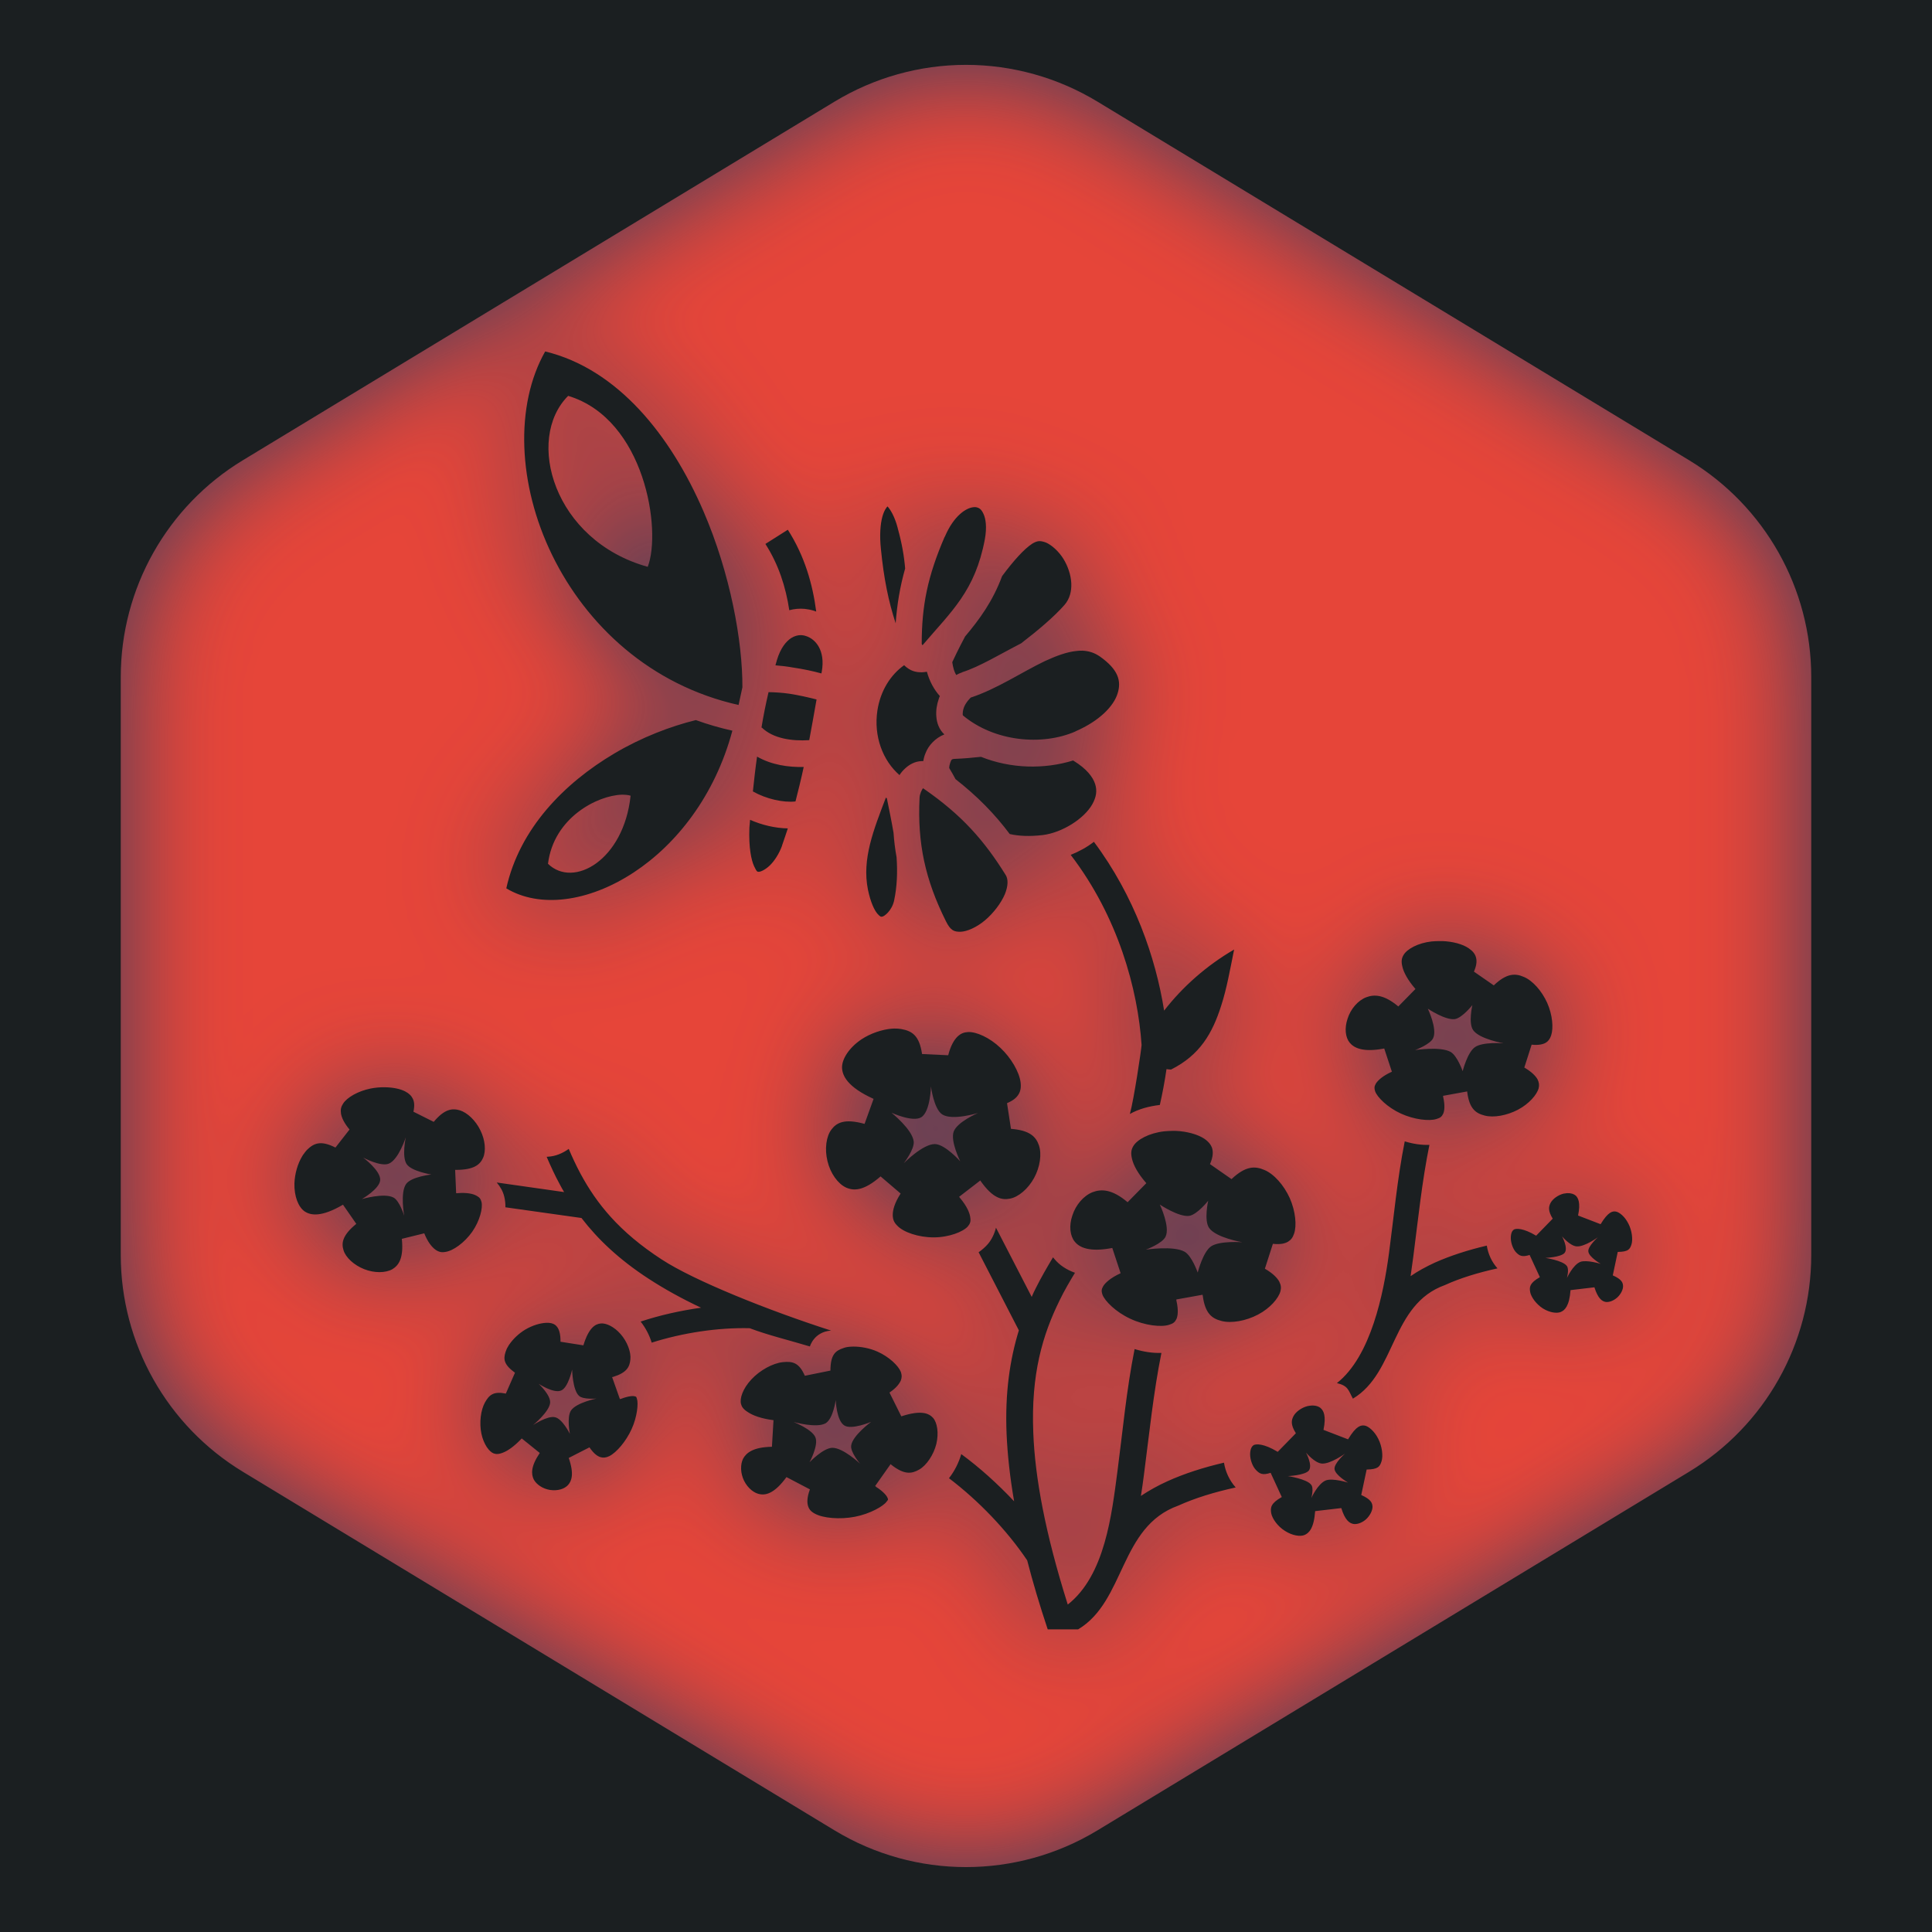
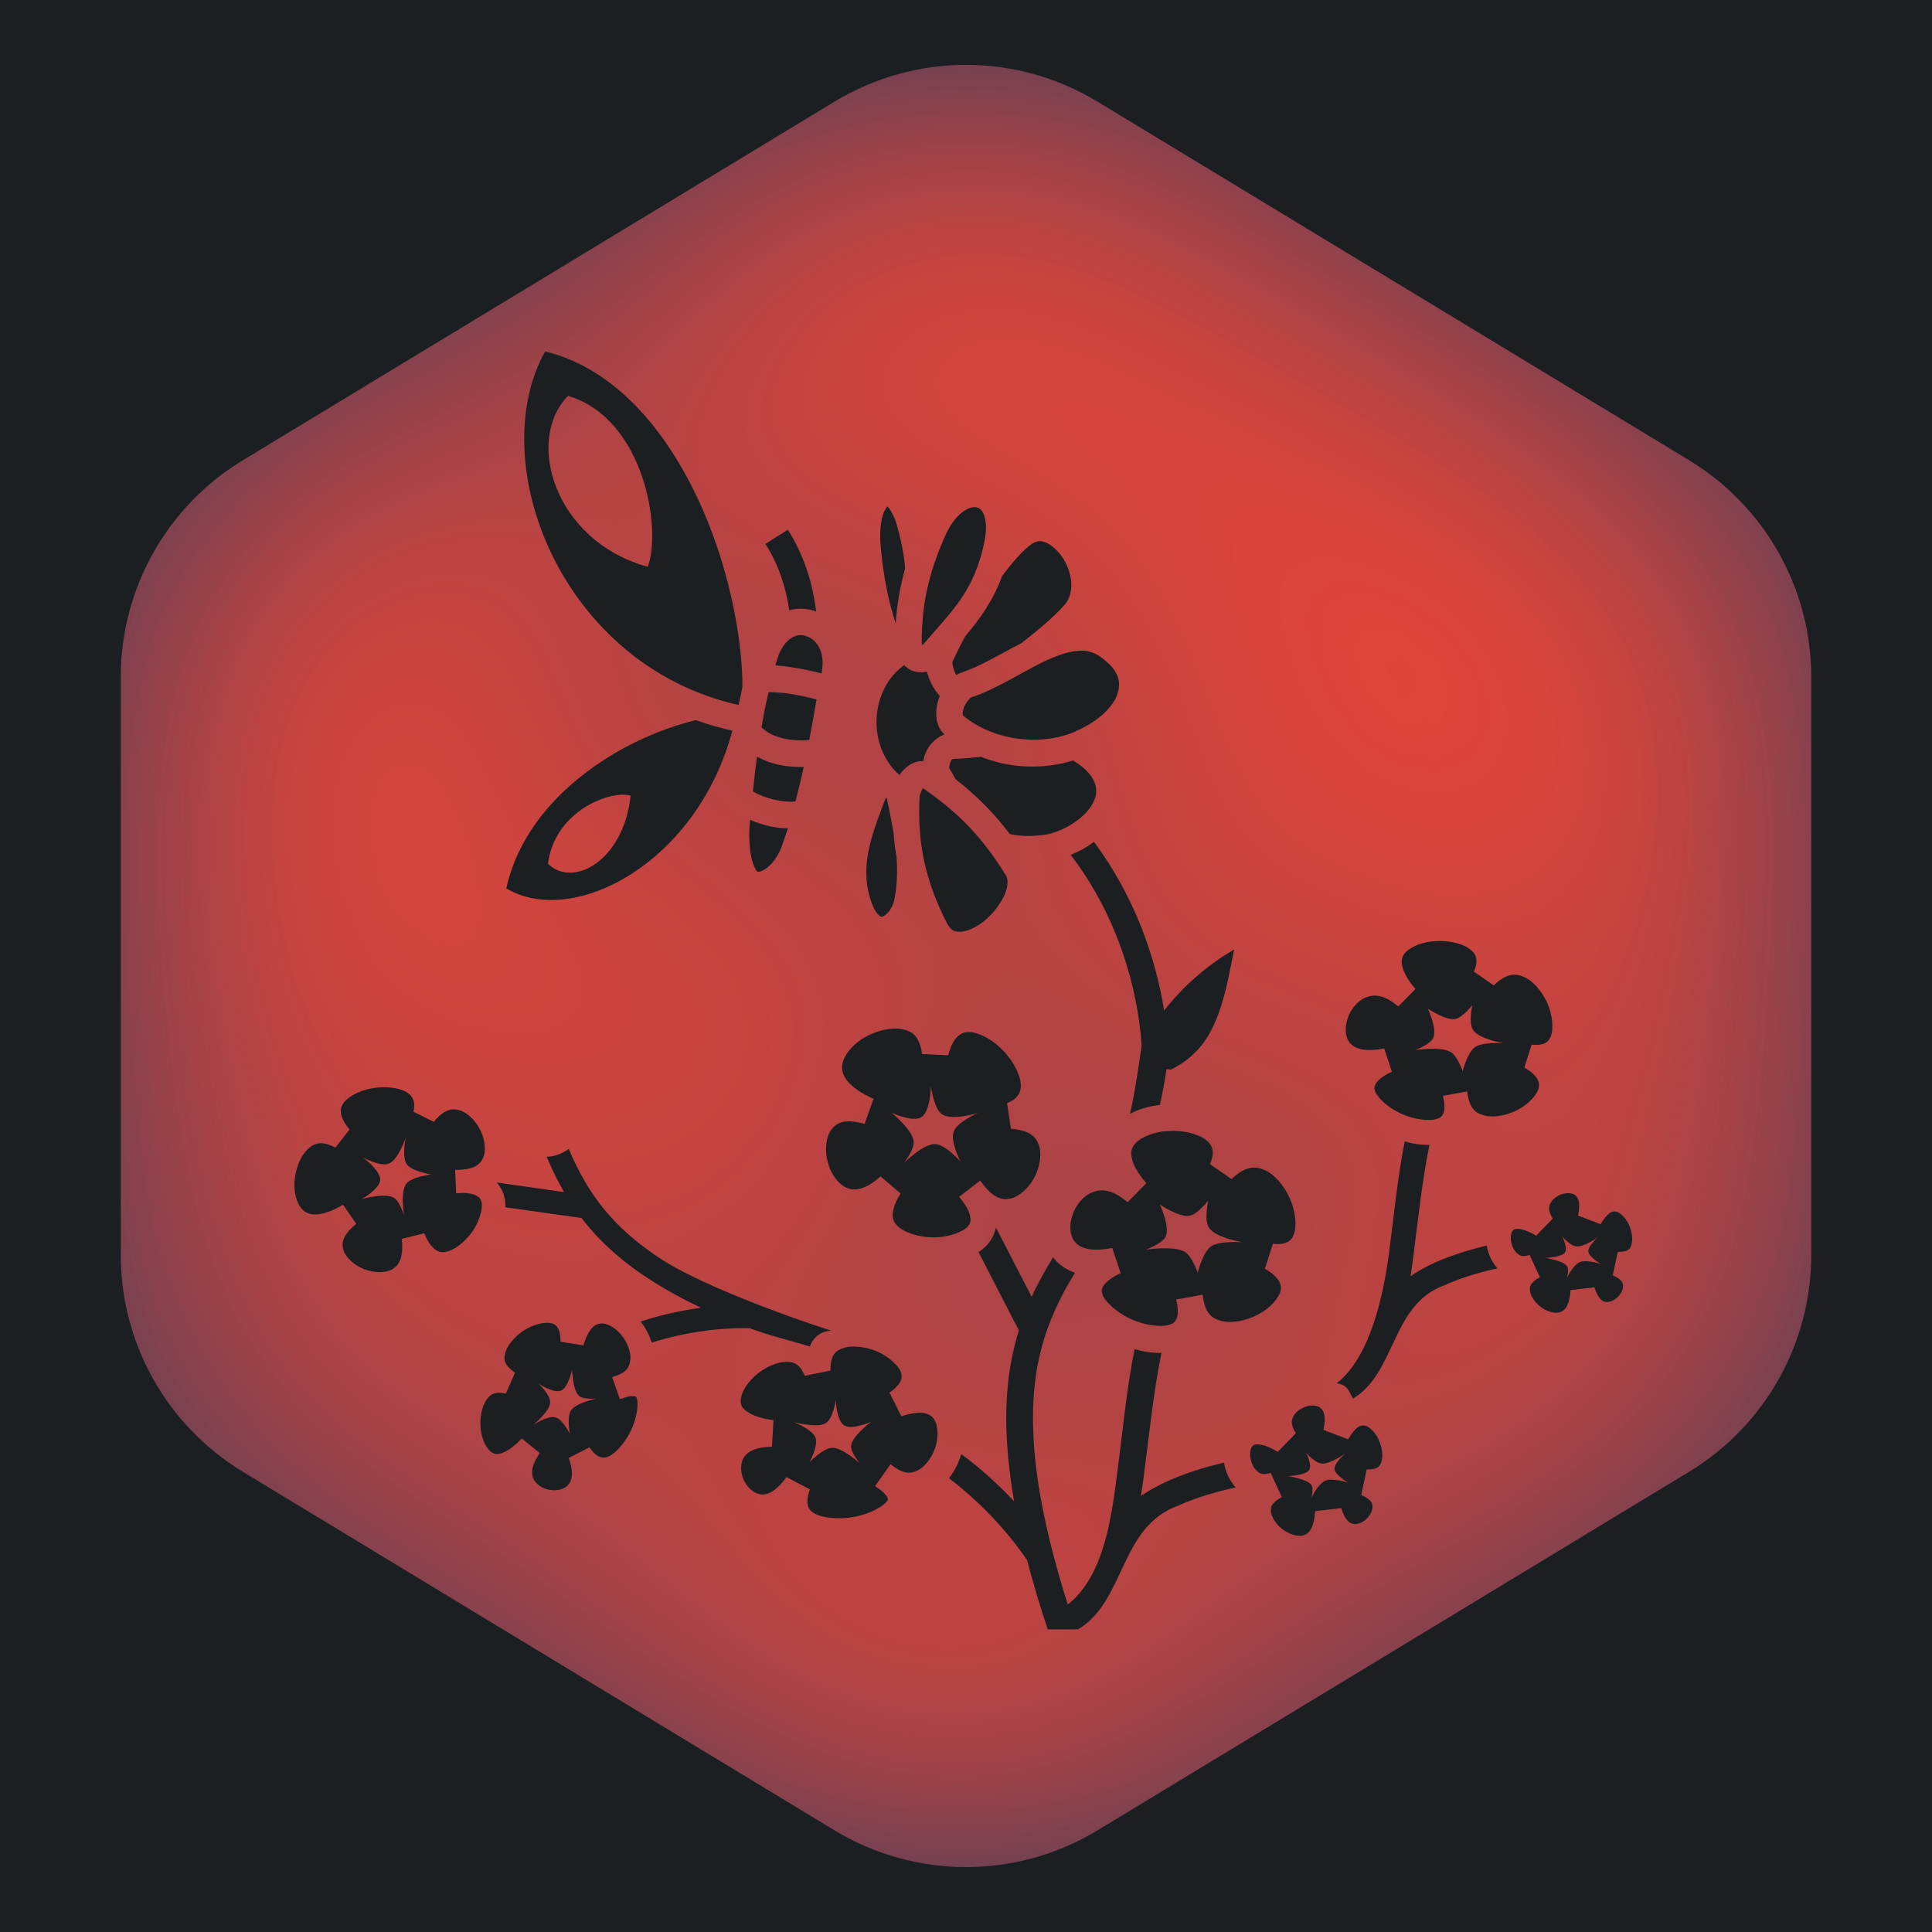
<svg xmlns="http://www.w3.org/2000/svg" width="512" height="512" viewBox="0 0 512 512" version="1.1" id="svg8" xml:space="preserve">
  <defs id="defs12">
-     <filter id="filter875" x="-0.313" y="-0.169" width="1.609" height="1.328" color-interpolation-filters="sRGB">
-       <feFlood flood-opacity="1" flood-color="rgb(58,63,94)" result="flood" id="feFlood865" />
-       <feComposite in="flood" in2="SourceGraphic" operator="out" result="composite1" id="feComposite867" />
-       <feGaussianBlur in="composite1" stdDeviation="15" result="blur" id="feGaussianBlur869" />
-       <feOffset dx="0" dy="0" result="offset" id="feOffset871" />
-       <feComposite in="offset" in2="SourceGraphic" operator="atop" result="composite2" id="feComposite873" />
-     </filter>
-     <filter id="filter1015" x="-0.082" y="-0.044" width="1.164" height="1.088" color-interpolation-filters="sRGB">
-       <feFlood flood-opacity="1" flood-color="rgb(58,63,94)" result="flood" id="feFlood1005" />
-       <feComposite in="flood" in2="SourceGraphic" operator="out" result="composite1" id="feComposite1007" />
-       <feGaussianBlur in="composite1" stdDeviation="8.302" result="blur" id="feGaussianBlur1009" />
-       <feOffset dx="0" dy="0" result="offset" id="feOffset1011" />
-       <feComposite in="offset" in2="SourceGraphic" operator="atop" result="composite2" id="feComposite1013" />
-     </filter>
-     <filter id="filter35638" x="-0.057" y="-0.131" width="1.114" height="1.261" color-interpolation-filters="sRGB">
-       <feFlood flood-opacity="1" flood-color="rgb(58,63,94)" result="flood" id="feFlood35628" />
-       <feComposite in="flood" in2="SourceGraphic" operator="out" result="composite1" id="feComposite35630" />
-       <feGaussianBlur in="composite1" stdDeviation="6" result="blur" id="feGaussianBlur35632" />
-       <feOffset dx="0" dy="0" result="offset" id="feOffset35634" />
-       <feComposite in="offset" in2="SourceGraphic" operator="atop" result="composite2" id="feComposite35636" />
-     </filter>
-     <filter id="filter35813" x="-0.053" y="-0.07" width="1.107" height="1.139" color-interpolation-filters="sRGB">
-       <feFlood flood-opacity="1" flood-color="rgb(58,63,94)" result="flood" id="feFlood35803" />
-       <feComposite in="flood" in2="SourceGraphic" operator="out" result="composite1" id="feComposite35805" />
-       <feGaussianBlur in="composite1" stdDeviation="8" result="blur" id="feGaussianBlur35807" />
-       <feOffset dx="0" dy="0" result="offset" id="feOffset35809" />
-       <feComposite in="offset" in2="SourceGraphic" operator="atop" result="composite2" id="feComposite35811" />
-     </filter>
-     <filter id="filter36051" x="-0.028" y="-0.039" width="1.056" height="1.078" color-interpolation-filters="sRGB">
-       <feFlood flood-opacity="1" flood-color="rgb(58,63,94)" result="flood" id="feFlood36041" />
-       <feComposite in="flood" in2="SourceGraphic" operator="out" result="composite1" id="feComposite36043" />
-       <feGaussianBlur in="composite1" stdDeviation="6" result="blur" id="feGaussianBlur36045" />
-       <feOffset dx="0" dy="0" result="offset" id="feOffset36047" />
-       <feComposite in="offset" in2="SourceGraphic" operator="atop" result="composite2" id="feComposite36049" />
-     </filter>
-     <filter id="filter36715" x="-0.07" y="-0.091" width="1.139" height="1.182" color-interpolation-filters="sRGB">
-       <feFlood flood-opacity="1" flood-color="rgb(58,63,94)" result="flood" id="feFlood36705" />
-       <feComposite in="flood" in2="SourceGraphic" operator="out" result="composite1" id="feComposite36707" />
-       <feGaussianBlur in="composite1" stdDeviation="16.201" result="blur" id="feGaussianBlur36709" />
-       <feOffset dx="0" dy="0" result="offset" id="feOffset36711" />
-       <feComposite in="offset" in2="SourceGraphic" operator="atop" result="composite2" id="feComposite36713" />
-     </filter>
-     <filter id="filter37057" x="-0.08" y="-0.075" width="1.16" height="1.15" color-interpolation-filters="sRGB">
-       <feFlood flood-opacity="1" flood-color="rgb(58,63,94)" result="flood" id="feFlood37047" />
-       <feComposite in="flood" in2="SourceGraphic" operator="out" result="composite1" id="feComposite37049" />
-       <feGaussianBlur in="composite1" stdDeviation="0.5" result="blur" id="feGaussianBlur37051" />
-       <feOffset dx="0" dy="0" result="offset" id="feOffset37053" />
-       <feComposite in="offset" in2="SourceGraphic" operator="atop" result="composite2" id="feComposite37055" />
-     </filter>
-     <filter style="color-interpolation-filters:sRGB;" id="filter5" x="-0.297" y="-0.396" width="1.593" height="1.791">
-       <feFlood result="flood" in="SourceGraphic" flood-opacity="1" flood-color="rgb(58,63,94)" id="feFlood4" />
-       <feGaussianBlur result="blur" in="SourceGraphic" stdDeviation="15" id="feGaussianBlur4" />
-       <feOffset result="offset" in="blur" dx="0" dy="0" id="feOffset4" />
-       <feComposite result="comp1" operator="in" in="flood" in2="offset" id="feComposite4" />
-       <feComposite result="comp2" operator="over" in="SourceGraphic" in2="comp1" id="feComposite5" />
-     </filter>
-     <filter style="color-interpolation-filters:sRGB;" id="filter29" x="-0.079" y="-0.073" width="1.158" height="1.146">
-       <feFlood result="flood" in="SourceGraphic" flood-opacity="1" flood-color="rgb(58,63,94)" id="feFlood28" />
-       <feGaussianBlur result="blur" in="SourceGraphic" stdDeviation="5" id="feGaussianBlur28" />
-       <feOffset result="offset" in="blur" dx="0" dy="0" id="feOffset28" />
-       <feComposite result="comp1" operator="out" in="flood" in2="offset" id="feComposite28" />
-       <feComposite result="comp2" operator="atop" in="comp1" in2="SourceGraphic" id="feComposite29" />
+     <filter style="color-interpolation-filters:sRGB;" id="filter2" x="-0.237" y="-0.219" width="1.474" height="1.437">
+       <feFlood result="flood" in="SourceGraphic" flood-opacity="1" flood-color="rgb(58,63,94)" id="feFlood1" />
+       <feGaussianBlur result="blur" in="SourceGraphic" stdDeviation="15" id="feGaussianBlur1" />
+       <feOffset result="offset" in="blur" dx="0" dy="0" id="feOffset1" />
+       <feComposite result="comp1" operator="out" in="flood" in2="offset" id="feComposite1" />
+       <feComposite result="comp2" operator="atop" in="comp1" in2="SourceGraphic" id="feComposite2" />
    </filter>
  </defs>
  <path d="M0 0h512v512H0z" fill="#1b1f21" fill-opacity="1" id="path2" />
  <style type="text/css" id="style35976">.st0{fill:#000000;}</style>
-   <g style="fill:#e64539;filter:url(#filter29)" id="g2" transform="matrix(2.94663,0,0,2.89965,-129.8528,-34.18102)">
+   <g style="fill:#e64539;filter:url(#filter2)" id="g2" transform="matrix(2.94663,0,0,2.89965,-129.8528,-34.18102)">
    <path id="path36821" style="fill:#e64539" d="M 8 0.004 C 7.589 0.004 7.186 0.117 6.834 0.33 L 1.584 3.512 C 0.911 3.92 0.5 4.649 0.5 5.436 L 0.5 10.564 C 0.5 11.351 0.911 12.08 1.584 12.488 L 6.834 15.67 C 7.551 16.104 8.449 16.104 9.166 15.67 L 14.416 12.488 C 15.089 12.08 15.5 11.351 15.5 10.564 L 15.5 5.436 C 15.5 4.649 15.089 3.92 14.416 3.512 L 9.166 0.33 C 8.814 0.117 8.411 0.004 8 0.004 z M 4.266 2.547 C 4.91 2.703 5.38 3.293 5.67 3.964 C 5.909 4.517 6.018 5.121 6.016 5.527 C 6.005 5.579 5.993 5.631 5.982 5.684 C 5.197 5.508 4.631 4.974 4.328 4.354 C 4.022 3.728 3.996 3.024 4.266 2.547 z M 4.47 2.941 C 4.086 3.324 4.34 4.226 5.176 4.458 C 5.3 4.138 5.153 3.148 4.47 2.941 z M 7.303 3.922 L 7.306 3.925 C 7.325 3.945 7.366 4.006 7.394 4.113 L 7.394 4.115 C 7.431 4.247 7.451 4.363 7.46 4.473 C 7.414 4.635 7.388 4.793 7.376 4.959 C 7.312 4.764 7.271 4.563 7.245 4.3 C 7.232 4.177 7.24 4.079 7.258 4.013 C 7.274 3.955 7.296 3.93 7.303 3.922 z M 8.078 3.928 C 8.082 3.928 8.085 3.928 8.089 3.929 C 8.116 3.934 8.136 3.946 8.155 3.988 C 8.175 4.03 8.187 4.106 8.167 4.215 C 8.08 4.674 7.872 4.851 7.614 5.154 C 7.613 5.151 7.609 5.146 7.607 5.142 C 7.607 4.802 7.66 4.54 7.811 4.191 L 7.813 4.191 L 7.813 4.189 C 7.894 4 8.004 3.935 8.066 3.929 C 8.07 3.928 8.074 3.928 8.078 3.928 z M 6.419 4.129 C 6.568 4.362 6.639 4.61 6.671 4.855 L 6.648 4.847 C 6.622 4.839 6.594 4.834 6.567 4.831 C 6.522 4.827 6.477 4.831 6.432 4.843 C 6.401 4.638 6.338 4.439 6.22 4.255 L 6.419 4.129 z M 8.651 4.23 C 8.67 4.23 8.691 4.235 8.715 4.245 C 8.763 4.268 8.821 4.319 8.863 4.385 C 8.946 4.52 8.966 4.691 8.874 4.796 C 8.785 4.898 8.639 5.022 8.489 5.137 C 8.3 5.234 8.121 5.344 7.967 5.393 L 7.966 5.395 L 7.964 5.395 C 7.946 5.401 7.929 5.409 7.913 5.418 C 7.896 5.389 7.885 5.353 7.878 5.304 C 7.891 5.277 7.93 5.192 7.992 5.076 C 8.12 4.924 8.238 4.763 8.32 4.541 C 8.417 4.41 8.514 4.3 8.589 4.252 C 8.612 4.238 8.631 4.231 8.651 4.23 z M 6.535 5.064 C 6.539 5.064 6.543 5.065 6.547 5.065 C 6.558 5.066 6.568 5.068 6.579 5.072 C 6.665 5.098 6.754 5.2 6.72 5.389 C 6.718 5.395 6.719 5.399 6.717 5.404 C 6.641 5.383 6.555 5.365 6.467 5.352 C 6.411 5.342 6.36 5.336 6.309 5.332 C 6.313 5.316 6.318 5.302 6.322 5.286 C 6.355 5.176 6.405 5.119 6.449 5.09 C 6.478 5.072 6.507 5.064 6.535 5.064 z M 9.034 5.202 C 9.089 5.205 9.137 5.219 9.187 5.253 C 9.353 5.37 9.38 5.472 9.345 5.582 C 9.311 5.693 9.186 5.825 8.971 5.918 L 8.971 5.919 C 8.674 6.048 8.252 6.01 7.972 5.776 C 7.972 5.775 7.971 5.774 7.971 5.769 C 7.97 5.757 7.972 5.732 7.981 5.707 C 7.998 5.66 8.042 5.618 8.043 5.618 L 8.04 5.618 L 8.043 5.617 L 8.043 5.618 C 8.276 5.541 8.498 5.391 8.701 5.294 C 8.803 5.247 8.897 5.213 8.978 5.205 C 8.997 5.202 9.016 5.202 9.034 5.202 z M 7.451 5.331 C 7.462 5.342 7.475 5.353 7.491 5.363 C 7.54 5.395 7.597 5.399 7.653 5.389 C 7.677 5.476 7.717 5.548 7.768 5.605 C 7.764 5.613 7.76 5.622 7.758 5.631 C 7.741 5.681 7.732 5.733 7.737 5.789 C 7.741 5.842 7.761 5.902 7.808 5.945 C 7.725 5.978 7.666 6.046 7.642 6.109 C 7.631 6.133 7.625 6.158 7.621 6.182 L 7.606 6.182 C 7.547 6.184 7.498 6.212 7.461 6.246 C 7.441 6.264 7.424 6.284 7.41 6.306 C 7.262 6.178 7.179 5.962 7.214 5.732 C 7.241 5.558 7.33 5.417 7.451 5.331 z M 6.248 5.57 C 6.296 5.571 6.365 5.574 6.432 5.584 C 6.516 5.597 6.605 5.617 6.674 5.635 C 6.653 5.757 6.631 5.877 6.609 5.996 C 6.456 6.006 6.288 5.982 6.188 5.884 L 6.185 5.886 C 6.202 5.782 6.223 5.676 6.248 5.57 z M 5.603 5.818 C 5.708 5.856 5.815 5.887 5.927 5.912 C 5.772 6.49 5.431 6.92 5.053 7.169 C 4.646 7.437 4.213 7.487 3.921 7.311 C 4.039 6.779 4.436 6.377 4.88 6.114 C 5.123 5.97 5.382 5.872 5.603 5.818 z M 6.146 6.142 C 6.277 6.217 6.426 6.237 6.56 6.234 C 6.538 6.337 6.513 6.439 6.487 6.54 C 6.379 6.552 6.227 6.518 6.109 6.451 C 6.12 6.348 6.131 6.246 6.146 6.142 z M 8.133 6.144 C 8.398 6.25 8.694 6.256 8.952 6.176 C 8.952 6.178 8.953 6.178 8.953 6.178 C 9.074 6.252 9.127 6.326 9.146 6.386 C 9.165 6.446 9.156 6.502 9.12 6.566 C 9.048 6.693 8.855 6.816 8.682 6.838 C 8.562 6.852 8.467 6.847 8.388 6.829 C 8.255 6.651 8.1 6.493 7.907 6.342 C 7.89 6.31 7.872 6.278 7.853 6.247 C 7.852 6.246 7.851 6.242 7.851 6.238 C 7.852 6.227 7.855 6.21 7.86 6.197 C 7.87 6.17 7.87 6.163 7.904 6.162 C 7.983 6.159 8.059 6.152 8.133 6.144 z M 7.619 6.422 L 7.623 6.426 L 7.628 6.429 C 7.962 6.66 8.162 6.886 8.353 7.194 C 8.374 7.228 8.376 7.287 8.344 7.365 C 8.31 7.443 8.244 7.531 8.168 7.595 C 8.093 7.658 8.009 7.694 7.953 7.696 C 7.896 7.697 7.864 7.688 7.822 7.603 C 7.638 7.234 7.568 6.911 7.588 6.507 C 7.589 6.473 7.609 6.434 7.619 6.422 z M 4.946 6.48 C 4.733 6.486 4.342 6.681 4.291 7.093 C 4.516 7.313 4.963 7.063 5.024 6.489 C 5.002 6.482 4.976 6.48 4.946 6.48 z M 7.289 6.506 C 7.292 6.507 7.295 6.51 7.298 6.513 C 7.319 6.616 7.34 6.718 7.357 6.818 C 7.362 6.892 7.371 6.964 7.384 7.035 C 7.393 7.164 7.389 7.292 7.362 7.42 C 7.342 7.51 7.274 7.561 7.256 7.562 C 7.247 7.564 7.239 7.565 7.213 7.535 C 7.187 7.504 7.154 7.437 7.13 7.323 C 7.075 7.051 7.181 6.79 7.289 6.506 z M 6.084 6.703 C 6.192 6.75 6.307 6.777 6.419 6.779 C 6.402 6.83 6.385 6.882 6.367 6.933 L 6.367 6.935 C 6.342 7.003 6.301 7.067 6.26 7.107 C 6.216 7.149 6.176 7.164 6.163 7.164 C 6.151 7.164 6.145 7.17 6.12 7.115 C 6.095 7.062 6.071 6.949 6.078 6.773 C 6.08 6.749 6.082 6.726 6.084 6.703 z M 9.135 6.898 C 9.495 7.38 9.683 7.925 9.758 8.396 C 9.922 8.184 10.136 7.995 10.379 7.854 C 10.344 8.027 10.314 8.2 10.264 8.353 C 10.186 8.598 10.075 8.791 9.819 8.919 C 9.804 8.918 9.791 8.917 9.779 8.915 C 9.764 9.022 9.741 9.14 9.72 9.233 C 9.626 9.244 9.534 9.268 9.454 9.313 C 9.49 9.185 9.556 8.74 9.558 8.701 C 9.525 8.209 9.351 7.565 8.929 7.014 C 9.003 6.984 9.072 6.947 9.135 6.898 z M 12.204 7.779 L 12.226 7.779 C 12.318 7.782 12.408 7.806 12.461 7.843 C 12.496 7.867 12.516 7.892 12.524 7.92 C 12.533 7.949 12.534 7.988 12.507 8.05 L 12.683 8.172 C 12.796 8.064 12.873 8.063 12.95 8.097 C 13.027 8.129 13.108 8.219 13.157 8.327 C 13.204 8.433 13.214 8.55 13.192 8.616 C 13.181 8.648 13.167 8.667 13.144 8.681 C 13.121 8.694 13.083 8.705 13.019 8.698 L 12.954 8.901 C 13.021 8.94 13.055 8.977 13.071 9.005 C 13.085 9.034 13.088 9.056 13.081 9.085 C 13.066 9.142 12.996 9.223 12.898 9.275 C 12.799 9.327 12.681 9.348 12.602 9.327 C 12.522 9.307 12.467 9.265 12.448 9.123 C 12.448 9.119 12.447 9.117 12.447 9.113 L 12.233 9.152 C 12.233 9.155 12.234 9.158 12.234 9.161 C 12.252 9.241 12.245 9.287 12.234 9.311 C 12.222 9.336 12.208 9.348 12.176 9.357 C 12.112 9.379 11.975 9.363 11.858 9.309 C 11.74 9.255 11.648 9.164 11.63 9.111 C 11.622 9.084 11.622 9.069 11.637 9.043 C 11.654 9.016 11.695 8.976 11.779 8.938 L 11.711 8.732 C 11.525 8.768 11.444 8.728 11.405 8.681 C 11.366 8.634 11.357 8.552 11.386 8.467 C 11.413 8.381 11.478 8.306 11.55 8.278 C 11.623 8.25 11.71 8.253 11.836 8.359 L 11.988 8.204 C 11.917 8.122 11.883 8.054 11.872 8.006 C 11.86 7.958 11.866 7.93 11.882 7.903 C 11.912 7.85 12.011 7.795 12.133 7.782 C 12.156 7.78 12.179 7.779 12.204 7.779 z M 12.493 8.347 C 12.493 8.347 12.404 8.46 12.338 8.471 C 12.253 8.483 12.098 8.379 12.098 8.379 C 12.098 8.379 12.184 8.559 12.145 8.64 C 12.12 8.696 11.985 8.746 11.985 8.746 C 11.985 8.746 12.211 8.711 12.301 8.763 C 12.36 8.798 12.407 8.933 12.407 8.933 C 12.407 8.933 12.449 8.766 12.516 8.72 C 12.585 8.671 12.77 8.686 12.77 8.686 C 12.77 8.686 12.554 8.648 12.5 8.569 C 12.456 8.507 12.493 8.347 12.493 8.347 L 12.493 8.347 z M 7.364 8.555 L 7.364 8.555 C 7.385 8.555 7.404 8.556 7.423 8.559 C 7.523 8.576 7.586 8.618 7.61 8.781 L 7.842 8.792 C 7.864 8.705 7.896 8.654 7.925 8.626 C 7.955 8.598 7.982 8.588 8.019 8.586 C 8.092 8.583 8.21 8.635 8.306 8.727 C 8.401 8.816 8.472 8.94 8.484 9.03 C 8.49 9.075 8.484 9.109 8.468 9.136 C 8.452 9.164 8.424 9.192 8.364 9.217 L 8.399 9.445 C 8.568 9.458 8.621 9.516 8.647 9.591 C 8.673 9.667 8.658 9.783 8.604 9.881 C 8.551 9.978 8.465 10.05 8.391 10.064 C 8.319 10.079 8.239 10.062 8.132 9.911 C 8.131 9.909 8.129 9.906 8.127 9.903 L 7.939 10.048 C 7.941 10.051 7.943 10.054 7.945 10.056 C 8.011 10.134 8.034 10.195 8.038 10.232 C 8.044 10.268 8.036 10.287 8.016 10.311 C 7.975 10.358 7.849 10.408 7.713 10.408 C 7.578 10.408 7.444 10.362 7.39 10.304 C 7.362 10.276 7.35 10.25 7.35 10.208 C 7.35 10.166 7.366 10.102 7.42 10.019 L 7.242 9.867 C 7.093 9.997 7.004 9.997 6.934 9.965 C 6.864 9.932 6.797 9.841 6.771 9.732 C 6.744 9.624 6.76 9.511 6.806 9.451 C 6.851 9.391 6.921 9.351 7.1 9.401 L 7.18 9.179 C 6.95 9.075 6.901 8.974 6.9 8.899 C 6.9 8.823 6.964 8.724 7.072 8.651 C 7.154 8.597 7.256 8.563 7.343 8.556 C 7.349 8.556 7.357 8.555 7.364 8.555 z M 7.689 9.069 C 7.689 9.069 7.684 9.292 7.603 9.342 C 7.528 9.389 7.339 9.302 7.339 9.302 C 7.339 9.302 7.524 9.45 7.536 9.557 C 7.544 9.627 7.448 9.75 7.448 9.75 C 7.448 9.75 7.617 9.578 7.725 9.58 C 7.816 9.583 7.949 9.733 7.949 9.733 C 7.949 9.733 7.859 9.553 7.891 9.469 C 7.922 9.383 8.107 9.304 8.107 9.304 C 8.107 9.304 7.879 9.375 7.789 9.317 C 7.714 9.268 7.689 9.069 7.689 9.069 z M 2.845 9.076 C 2.915 9.077 2.98 9.09 3.024 9.113 C 3.059 9.131 3.08 9.153 3.092 9.179 C 3.104 9.204 3.109 9.238 3.097 9.293 L 3.277 9.383 C 3.372 9.269 3.44 9.261 3.507 9.28 C 3.574 9.3 3.649 9.37 3.691 9.458 C 3.734 9.544 3.742 9.642 3.715 9.702 C 3.689 9.761 3.636 9.809 3.475 9.809 C 3.472 9.809 3.47 9.809 3.467 9.809 L 3.476 10.016 C 3.478 10.016 3.481 10.016 3.484 10.016 C 3.572 10.008 3.628 10.022 3.656 10.038 C 3.685 10.053 3.694 10.068 3.701 10.094 C 3.714 10.147 3.686 10.262 3.618 10.359 C 3.55 10.455 3.449 10.528 3.38 10.537 C 3.347 10.543 3.322 10.538 3.292 10.517 C 3.262 10.495 3.225 10.452 3.193 10.372 L 2.994 10.421 C 3.012 10.593 2.966 10.657 2.909 10.691 C 2.85 10.724 2.751 10.726 2.66 10.69 C 2.569 10.654 2.496 10.586 2.477 10.523 C 2.457 10.46 2.464 10.391 2.59 10.288 L 2.472 10.118 C 2.281 10.23 2.185 10.214 2.131 10.177 C 2.076 10.139 2.038 10.043 2.041 9.929 C 2.044 9.843 2.07 9.754 2.11 9.688 C 2.113 9.684 2.116 9.677 2.119 9.673 L 2.119 9.673 L 2.12 9.673 C 2.13 9.658 2.141 9.644 2.152 9.632 C 2.215 9.57 2.277 9.546 2.405 9.611 L 2.53 9.451 C 2.48 9.391 2.459 9.343 2.454 9.308 C 2.449 9.272 2.455 9.249 2.473 9.221 C 2.507 9.167 2.604 9.11 2.718 9.087 C 2.76 9.079 2.803 9.075 2.845 9.076 z M 9.834 9.463 L 9.86 9.463 C 9.96 9.467 10.057 9.494 10.115 9.533 C 10.153 9.559 10.174 9.587 10.184 9.617 C 10.193 9.649 10.194 9.691 10.165 9.758 L 10.356 9.891 C 10.48 9.774 10.563 9.773 10.648 9.81 C 10.732 9.845 10.82 9.943 10.873 10.06 C 10.924 10.176 10.936 10.304 10.911 10.375 C 10.899 10.411 10.883 10.43 10.858 10.446 C 10.833 10.461 10.793 10.473 10.723 10.465 L 10.652 10.686 C 10.725 10.728 10.762 10.769 10.779 10.799 C 10.795 10.831 10.798 10.855 10.79 10.886 C 10.774 10.948 10.698 11.037 10.591 11.093 C 10.483 11.15 10.355 11.172 10.268 11.15 C 10.181 11.128 10.122 11.083 10.101 10.927 C 10.101 10.923 10.099 10.921 10.099 10.917 L 9.866 10.959 C 9.866 10.963 9.867 10.966 9.867 10.969 C 9.887 11.056 9.879 11.107 9.867 11.133 C 9.854 11.159 9.84 11.172 9.804 11.183 C 9.734 11.207 9.585 11.19 9.458 11.13 C 9.33 11.071 9.23 10.972 9.21 10.914 C 9.201 10.885 9.201 10.869 9.218 10.84 C 9.236 10.811 9.281 10.768 9.372 10.726 L 9.298 10.502 C 9.095 10.541 9.007 10.498 8.965 10.446 C 8.923 10.395 8.912 10.305 8.944 10.213 C 8.974 10.119 9.044 10.038 9.123 10.007 C 9.202 9.977 9.297 9.98 9.434 10.096 L 9.6 9.927 C 9.522 9.838 9.485 9.764 9.473 9.711 C 9.46 9.658 9.467 9.628 9.484 9.599 C 9.517 9.541 9.625 9.482 9.758 9.467 C 9.783 9.465 9.808 9.463 9.834 9.463 z M 3.029 9.521 C 3.029 9.521 2.965 9.719 2.878 9.754 C 2.805 9.783 2.651 9.7 2.651 9.7 C 2.651 9.7 2.807 9.816 2.802 9.899 C 2.798 9.977 2.64 10.068 2.64 10.068 C 2.64 10.068 2.839 10.01 2.921 10.055 C 2.975 10.085 3.015 10.216 3.015 10.216 C 3.015 10.216 2.977 10.009 3.033 9.933 C 3.081 9.869 3.256 9.85 3.256 9.85 C 3.256 9.85 3.081 9.823 3.037 9.758 C 2.992 9.692 3.029 9.521 3.029 9.521 z M 11.893 9.556 C 11.965 9.578 12.039 9.59 12.112 9.587 C 12.046 9.91 12.011 10.255 11.969 10.578 C 11.961 10.637 11.953 10.694 11.945 10.752 C 12.01 10.707 12.082 10.668 12.16 10.632 C 12.299 10.57 12.455 10.52 12.621 10.481 C 12.633 10.555 12.664 10.625 12.716 10.683 C 12.543 10.721 12.383 10.77 12.25 10.831 C 11.769 11.003 11.819 11.609 11.433 11.839 C 11.393 11.766 11.393 11.725 11.291 11.701 C 11.594 11.463 11.706 10.902 11.753 10.55 C 11.795 10.237 11.826 9.891 11.893 9.556 z M 4.475 9.623 L 4.475 9.623 C 4.507 9.698 4.541 9.771 4.579 9.842 C 4.722 10.107 4.92 10.357 5.3 10.604 C 5.589 10.793 6.249 11.057 6.803 11.235 C 6.65 11.246 6.615 11.376 6.615 11.376 C 6.422 11.318 6.241 11.275 6.081 11.214 C 5.798 11.207 5.485 11.255 5.211 11.342 C 5.19 11.273 5.156 11.21 5.113 11.155 C 5.282 11.099 5.465 11.058 5.649 11.032 C 5.473 10.949 5.321 10.864 5.187 10.777 C 4.92 10.604 4.731 10.422 4.588 10.236 L 3.913 10.141 C 3.914 10.109 3.91 10.075 3.902 10.043 C 3.891 9.999 3.867 9.957 3.836 9.921 L 4.434 10.006 C 4.421 9.984 4.408 9.962 4.397 9.94 C 4.352 9.858 4.314 9.774 4.279 9.693 C 4.283 9.692 4.288 9.693 4.293 9.692 C 4.357 9.688 4.417 9.664 4.475 9.623 z M 13.337 10.015 L 13.337 10.016 C 13.369 10.014 13.395 10.024 13.411 10.038 C 13.431 10.058 13.455 10.099 13.431 10.214 L 13.631 10.291 C 13.699 10.178 13.739 10.174 13.767 10.179 C 13.796 10.184 13.846 10.222 13.878 10.287 C 13.91 10.349 13.918 10.428 13.905 10.47 C 13.891 10.513 13.878 10.536 13.783 10.537 L 13.739 10.745 C 13.821 10.781 13.829 10.812 13.83 10.839 C 13.832 10.867 13.812 10.912 13.777 10.943 C 13.741 10.974 13.7 10.986 13.672 10.98 C 13.645 10.974 13.608 10.953 13.576 10.851 L 13.364 10.876 C 13.354 11.018 13.312 11.056 13.277 11.07 C 13.241 11.085 13.177 11.075 13.118 11.038 C 13.059 11 13.014 10.937 13.006 10.893 C 12.998 10.848 13.001 10.813 13.092 10.761 L 13.001 10.564 C 12.935 10.585 12.911 10.571 12.883 10.543 C 12.854 10.514 12.834 10.458 12.834 10.412 C 12.835 10.366 12.848 10.346 12.865 10.337 C 12.882 10.33 12.94 10.322 13.059 10.393 L 13.206 10.242 C 13.162 10.17 13.17 10.134 13.188 10.1 C 13.208 10.065 13.254 10.032 13.302 10.02 C 13.314 10.018 13.326 10.017 13.337 10.015 z M 10.149 10.083 C 10.149 10.083 10.053 10.205 9.981 10.217 C 9.889 10.23 9.72 10.117 9.72 10.117 C 9.72 10.117 9.813 10.313 9.771 10.401 C 9.744 10.462 9.596 10.517 9.596 10.517 C 9.596 10.517 9.842 10.479 9.941 10.536 C 10.005 10.574 10.056 10.72 10.056 10.72 C 10.056 10.72 10.102 10.538 10.174 10.488 C 10.25 10.436 10.451 10.451 10.451 10.451 C 10.451 10.451 10.217 10.411 10.157 10.324 C 10.11 10.256 10.149 10.083 10.149 10.083 z M 8.266 10.322 L 8.583 10.936 C 8.594 10.91 8.606 10.884 8.619 10.859 C 8.667 10.763 8.72 10.672 8.772 10.585 C 8.776 10.589 8.779 10.594 8.783 10.598 C 8.829 10.654 8.891 10.695 8.967 10.722 C 8.919 10.801 8.872 10.881 8.832 10.964 C 8.679 11.273 8.576 11.623 8.597 12.141 C 8.612 12.536 8.702 13.03 8.903 13.666 C 9.234 13.406 9.293 12.866 9.344 12.482 C 9.389 12.141 9.423 11.764 9.496 11.399 C 9.575 11.423 9.655 11.436 9.734 11.433 C 9.663 11.785 9.625 12.161 9.579 12.513 C 9.571 12.577 9.562 12.639 9.552 12.702 C 9.624 12.654 9.703 12.61 9.787 12.572 C 9.939 12.503 10.109 12.449 10.289 12.407 C 10.302 12.487 10.337 12.564 10.393 12.627 C 10.205 12.668 10.029 12.722 9.884 12.788 C 9.361 12.975 9.415 13.635 8.995 13.886 L 8.725 13.886 C 8.652 13.667 8.592 13.464 8.543 13.274 C 8.362 13.005 8.111 12.744 7.849 12.545 C 7.899 12.481 7.936 12.407 7.958 12.331 C 8.123 12.452 8.282 12.596 8.427 12.75 C 8.389 12.531 8.368 12.332 8.36 12.15 C 8.345 11.786 8.39 11.49 8.469 11.233 L 8.112 10.54 C 8.142 10.519 8.171 10.494 8.196 10.465 C 8.229 10.425 8.253 10.375 8.266 10.322 z M 13.289 10.399 C 13.289 10.399 13.345 10.502 13.312 10.545 C 13.279 10.585 13.141 10.59 13.141 10.59 C 13.141 10.59 13.294 10.613 13.33 10.66 C 13.355 10.688 13.332 10.769 13.332 10.769 C 13.332 10.769 13.385 10.651 13.452 10.625 C 13.509 10.605 13.632 10.643 13.632 10.643 C 13.632 10.643 13.527 10.583 13.522 10.533 C 13.517 10.486 13.607 10.407 13.607 10.407 C 13.607 10.407 13.489 10.493 13.419 10.488 C 13.359 10.484 13.289 10.399 13.289 10.399 z M 4.277 11.166 L 4.277 11.166 C 4.294 11.165 4.31 11.167 4.322 11.17 C 4.347 11.177 4.361 11.186 4.376 11.208 C 4.39 11.23 4.403 11.268 4.402 11.334 L 4.605 11.366 C 4.653 11.208 4.711 11.177 4.758 11.172 C 4.806 11.166 4.879 11.201 4.936 11.267 C 4.994 11.333 5.029 11.426 5.022 11.49 C 5.016 11.557 4.991 11.608 4.869 11.646 C 4.865 11.646 4.863 11.647 4.86 11.648 L 4.929 11.843 C 4.932 11.843 4.934 11.842 4.937 11.84 L 4.938 11.841 C 5.007 11.814 5.047 11.814 5.06 11.818 C 5.074 11.822 5.074 11.82 5.08 11.84 C 5.094 11.88 5.083 11.999 5.033 12.109 C 4.983 12.219 4.899 12.317 4.835 12.349 C 4.803 12.364 4.781 12.365 4.757 12.358 C 4.732 12.351 4.698 12.329 4.659 12.271 L 4.475 12.365 C 4.524 12.506 4.501 12.57 4.469 12.605 C 4.437 12.641 4.376 12.659 4.309 12.649 C 4.245 12.639 4.188 12.601 4.164 12.555 C 4.142 12.508 4.137 12.441 4.218 12.321 L 4.058 12.192 C 3.991 12.263 3.935 12.301 3.894 12.317 C 3.852 12.334 3.83 12.332 3.809 12.325 C 3.769 12.31 3.72 12.244 3.7 12.149 C 3.68 12.053 3.694 11.94 3.732 11.872 C 3.77 11.805 3.808 11.772 3.917 11.794 L 3.998 11.609 C 3.899 11.537 3.894 11.489 3.914 11.426 C 3.919 11.409 3.927 11.391 3.938 11.374 C 3.941 11.367 3.945 11.362 3.95 11.355 L 3.95 11.355 C 3.983 11.308 4.032 11.261 4.088 11.227 C 4.153 11.188 4.224 11.168 4.277 11.166 z M 7.002 11.377 L 7.002 11.377 C 7.068 11.377 7.145 11.391 7.213 11.421 C 7.319 11.468 7.4 11.547 7.422 11.602 C 7.431 11.63 7.432 11.649 7.422 11.677 C 7.41 11.705 7.383 11.743 7.321 11.785 L 7.426 11.996 C 7.605 11.937 7.672 11.97 7.708 12.01 C 7.744 12.051 7.76 12.142 7.737 12.24 C 7.713 12.337 7.65 12.431 7.585 12.468 C 7.519 12.506 7.454 12.517 7.339 12.427 C 7.336 12.424 7.333 12.423 7.331 12.42 L 7.194 12.614 C 7.196 12.617 7.199 12.618 7.201 12.619 L 7.201 12.621 C 7.273 12.667 7.299 12.705 7.304 12.72 C 7.31 12.735 7.311 12.734 7.296 12.752 C 7.269 12.792 7.15 12.861 7.014 12.887 C 6.879 12.913 6.731 12.899 6.66 12.86 C 6.624 12.841 6.608 12.821 6.599 12.793 C 6.59 12.766 6.587 12.719 6.615 12.644 L 6.407 12.535 C 6.307 12.673 6.232 12.695 6.178 12.688 C 6.123 12.681 6.066 12.637 6.031 12.568 C 5.998 12.501 5.996 12.423 6.023 12.37 C 6.052 12.319 6.112 12.269 6.278 12.266 L 6.292 12.03 C 6.182 12.016 6.109 11.988 6.067 11.96 C 6.023 11.933 6.01 11.91 6.004 11.887 C 5.99 11.839 6.019 11.75 6.096 11.668 C 6.172 11.586 6.287 11.524 6.375 11.515 C 6.463 11.506 6.519 11.52 6.57 11.636 L 6.797 11.59 C 6.798 11.449 6.84 11.414 6.913 11.39 C 6.931 11.383 6.954 11.379 6.976 11.378 C 6.985 11.377 6.993 11.377 7.002 11.377 z M 4.505 11.581 C 4.505 11.581 4.471 11.739 4.409 11.766 C 4.343 11.797 4.208 11.707 4.208 11.707 C 4.208 11.707 4.315 11.806 4.31 11.875 C 4.303 11.956 4.159 12.073 4.159 12.073 C 4.159 12.073 4.288 11.987 4.354 12.004 C 4.419 12.018 4.485 12.151 4.485 12.151 C 4.485 12.151 4.456 12.004 4.495 11.944 C 4.543 11.874 4.721 11.838 4.721 11.838 C 4.721 11.838 4.604 11.849 4.566 11.814 C 4.509 11.762 4.505 11.581 4.505 11.581 z M 6.844 11.851 C 6.844 11.851 6.822 12.016 6.755 12.057 C 6.674 12.104 6.47 12.046 6.47 12.046 C 6.47 12.046 6.636 12.111 6.664 12.183 C 6.693 12.253 6.612 12.403 6.612 12.403 C 6.612 12.403 6.731 12.278 6.813 12.275 C 6.91 12.274 7.06 12.416 7.06 12.416 C 7.06 12.416 6.973 12.314 6.981 12.256 C 6.992 12.167 7.158 12.045 7.158 12.045 C 7.158 12.045 6.988 12.117 6.922 12.078 C 6.85 12.036 6.844 11.851 6.844 11.851 z M 11.069 11.9 L 11.069 11.9 C 11.104 11.899 11.133 11.909 11.149 11.925 C 11.172 11.946 11.198 11.991 11.172 12.116 L 11.39 12.2 C 11.464 12.076 11.507 12.073 11.538 12.078 C 11.569 12.083 11.623 12.125 11.658 12.195 C 11.693 12.264 11.702 12.349 11.687 12.395 C 11.672 12.441 11.659 12.466 11.555 12.468 L 11.507 12.694 C 11.597 12.734 11.605 12.767 11.607 12.797 C 11.608 12.828 11.587 12.876 11.548 12.911 C 11.51 12.944 11.464 12.957 11.434 12.95 C 11.404 12.943 11.364 12.921 11.33 12.81 L 11.098 12.837 C 11.087 12.992 11.042 13.033 11.003 13.049 C 10.965 13.065 10.895 13.054 10.831 13.013 C 10.766 12.973 10.717 12.904 10.708 12.855 C 10.7 12.806 10.703 12.768 10.802 12.712 L 10.703 12.497 C 10.632 12.521 10.605 12.505 10.575 12.474 C 10.543 12.443 10.521 12.382 10.521 12.332 C 10.522 12.282 10.537 12.26 10.555 12.25 C 10.574 12.242 10.637 12.233 10.766 12.311 L 10.927 12.146 C 10.878 12.068 10.887 12.029 10.907 11.992 C 10.928 11.954 10.979 11.918 11.031 11.905 C 11.044 11.902 11.057 11.901 11.069 11.9 z M 11.017 12.318 C 11.017 12.318 11.078 12.43 11.042 12.477 C 11.006 12.52 10.856 12.526 10.856 12.526 C 10.856 12.526 11.022 12.551 11.062 12.602 C 11.089 12.632 11.064 12.721 11.064 12.721 C 11.064 12.721 11.122 12.592 11.194 12.564 C 11.256 12.542 11.39 12.584 11.39 12.584 C 11.39 12.584 11.276 12.518 11.27 12.464 C 11.265 12.412 11.363 12.327 11.363 12.327 C 11.363 12.327 11.234 12.42 11.158 12.415 C 11.093 12.41 11.017 12.318 11.017 12.318 z " transform="matrix(10.13584,0,0,10.30005,49.86049,17.67405)" />
  </g>
</svg>
